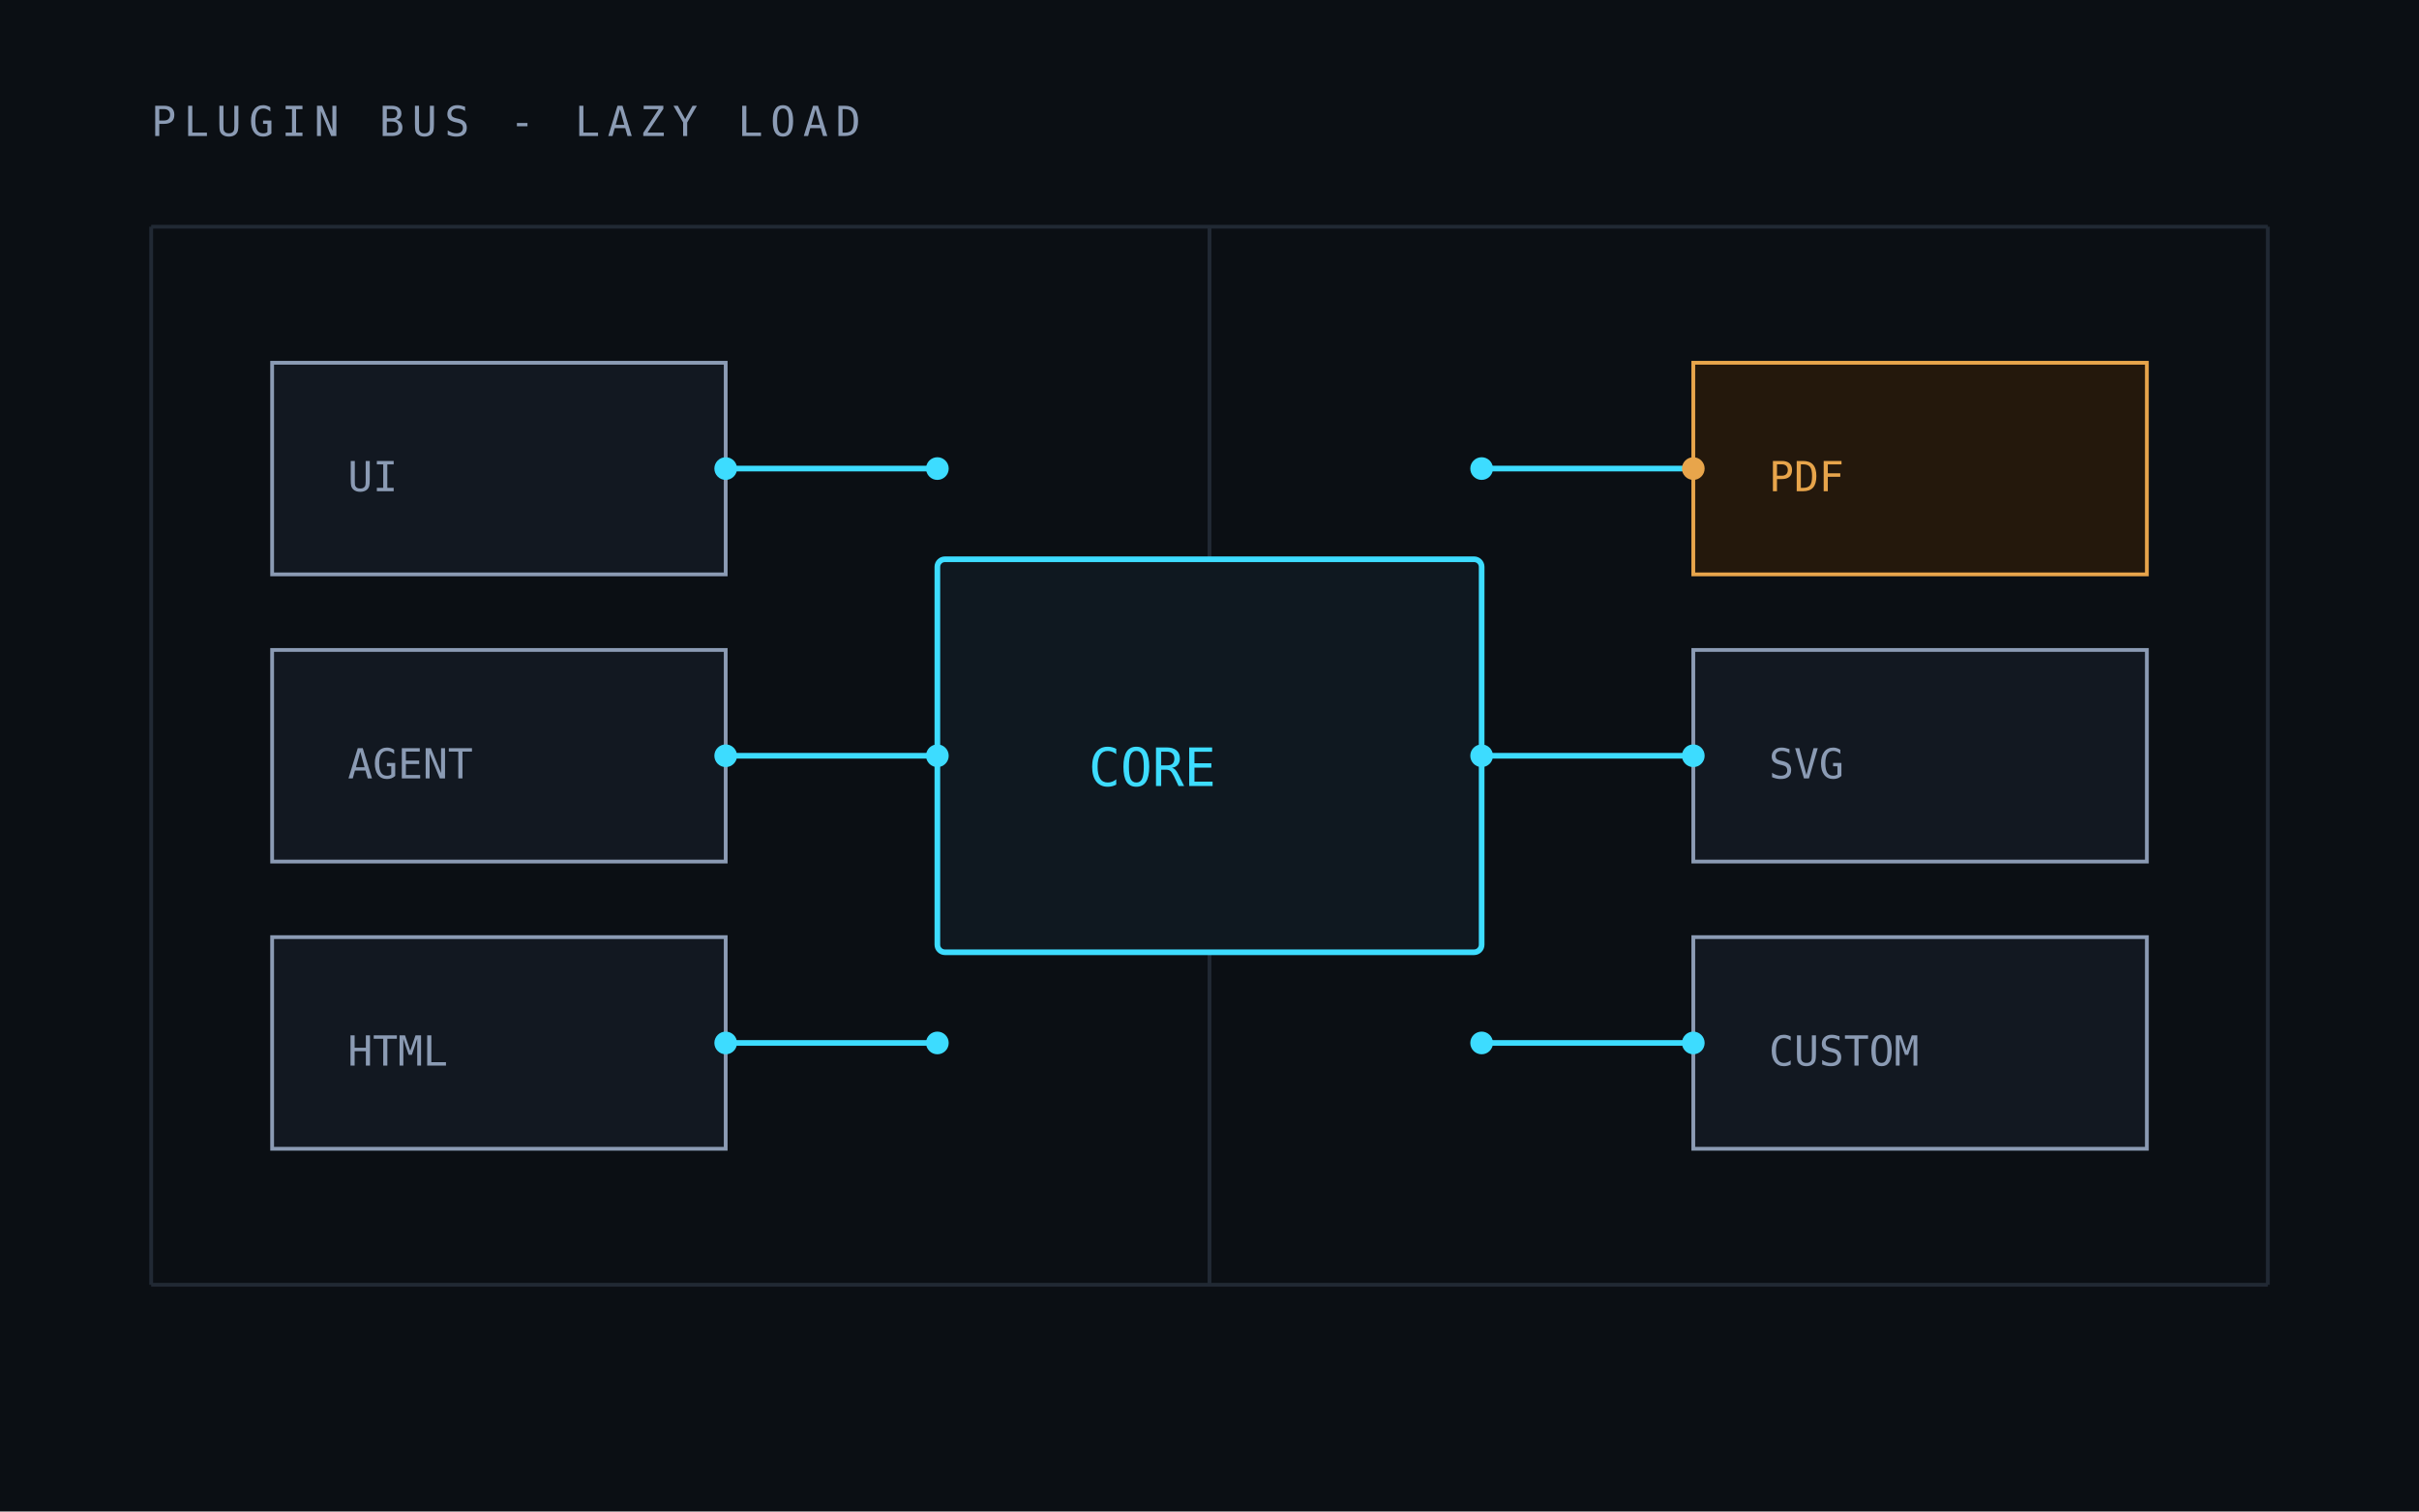
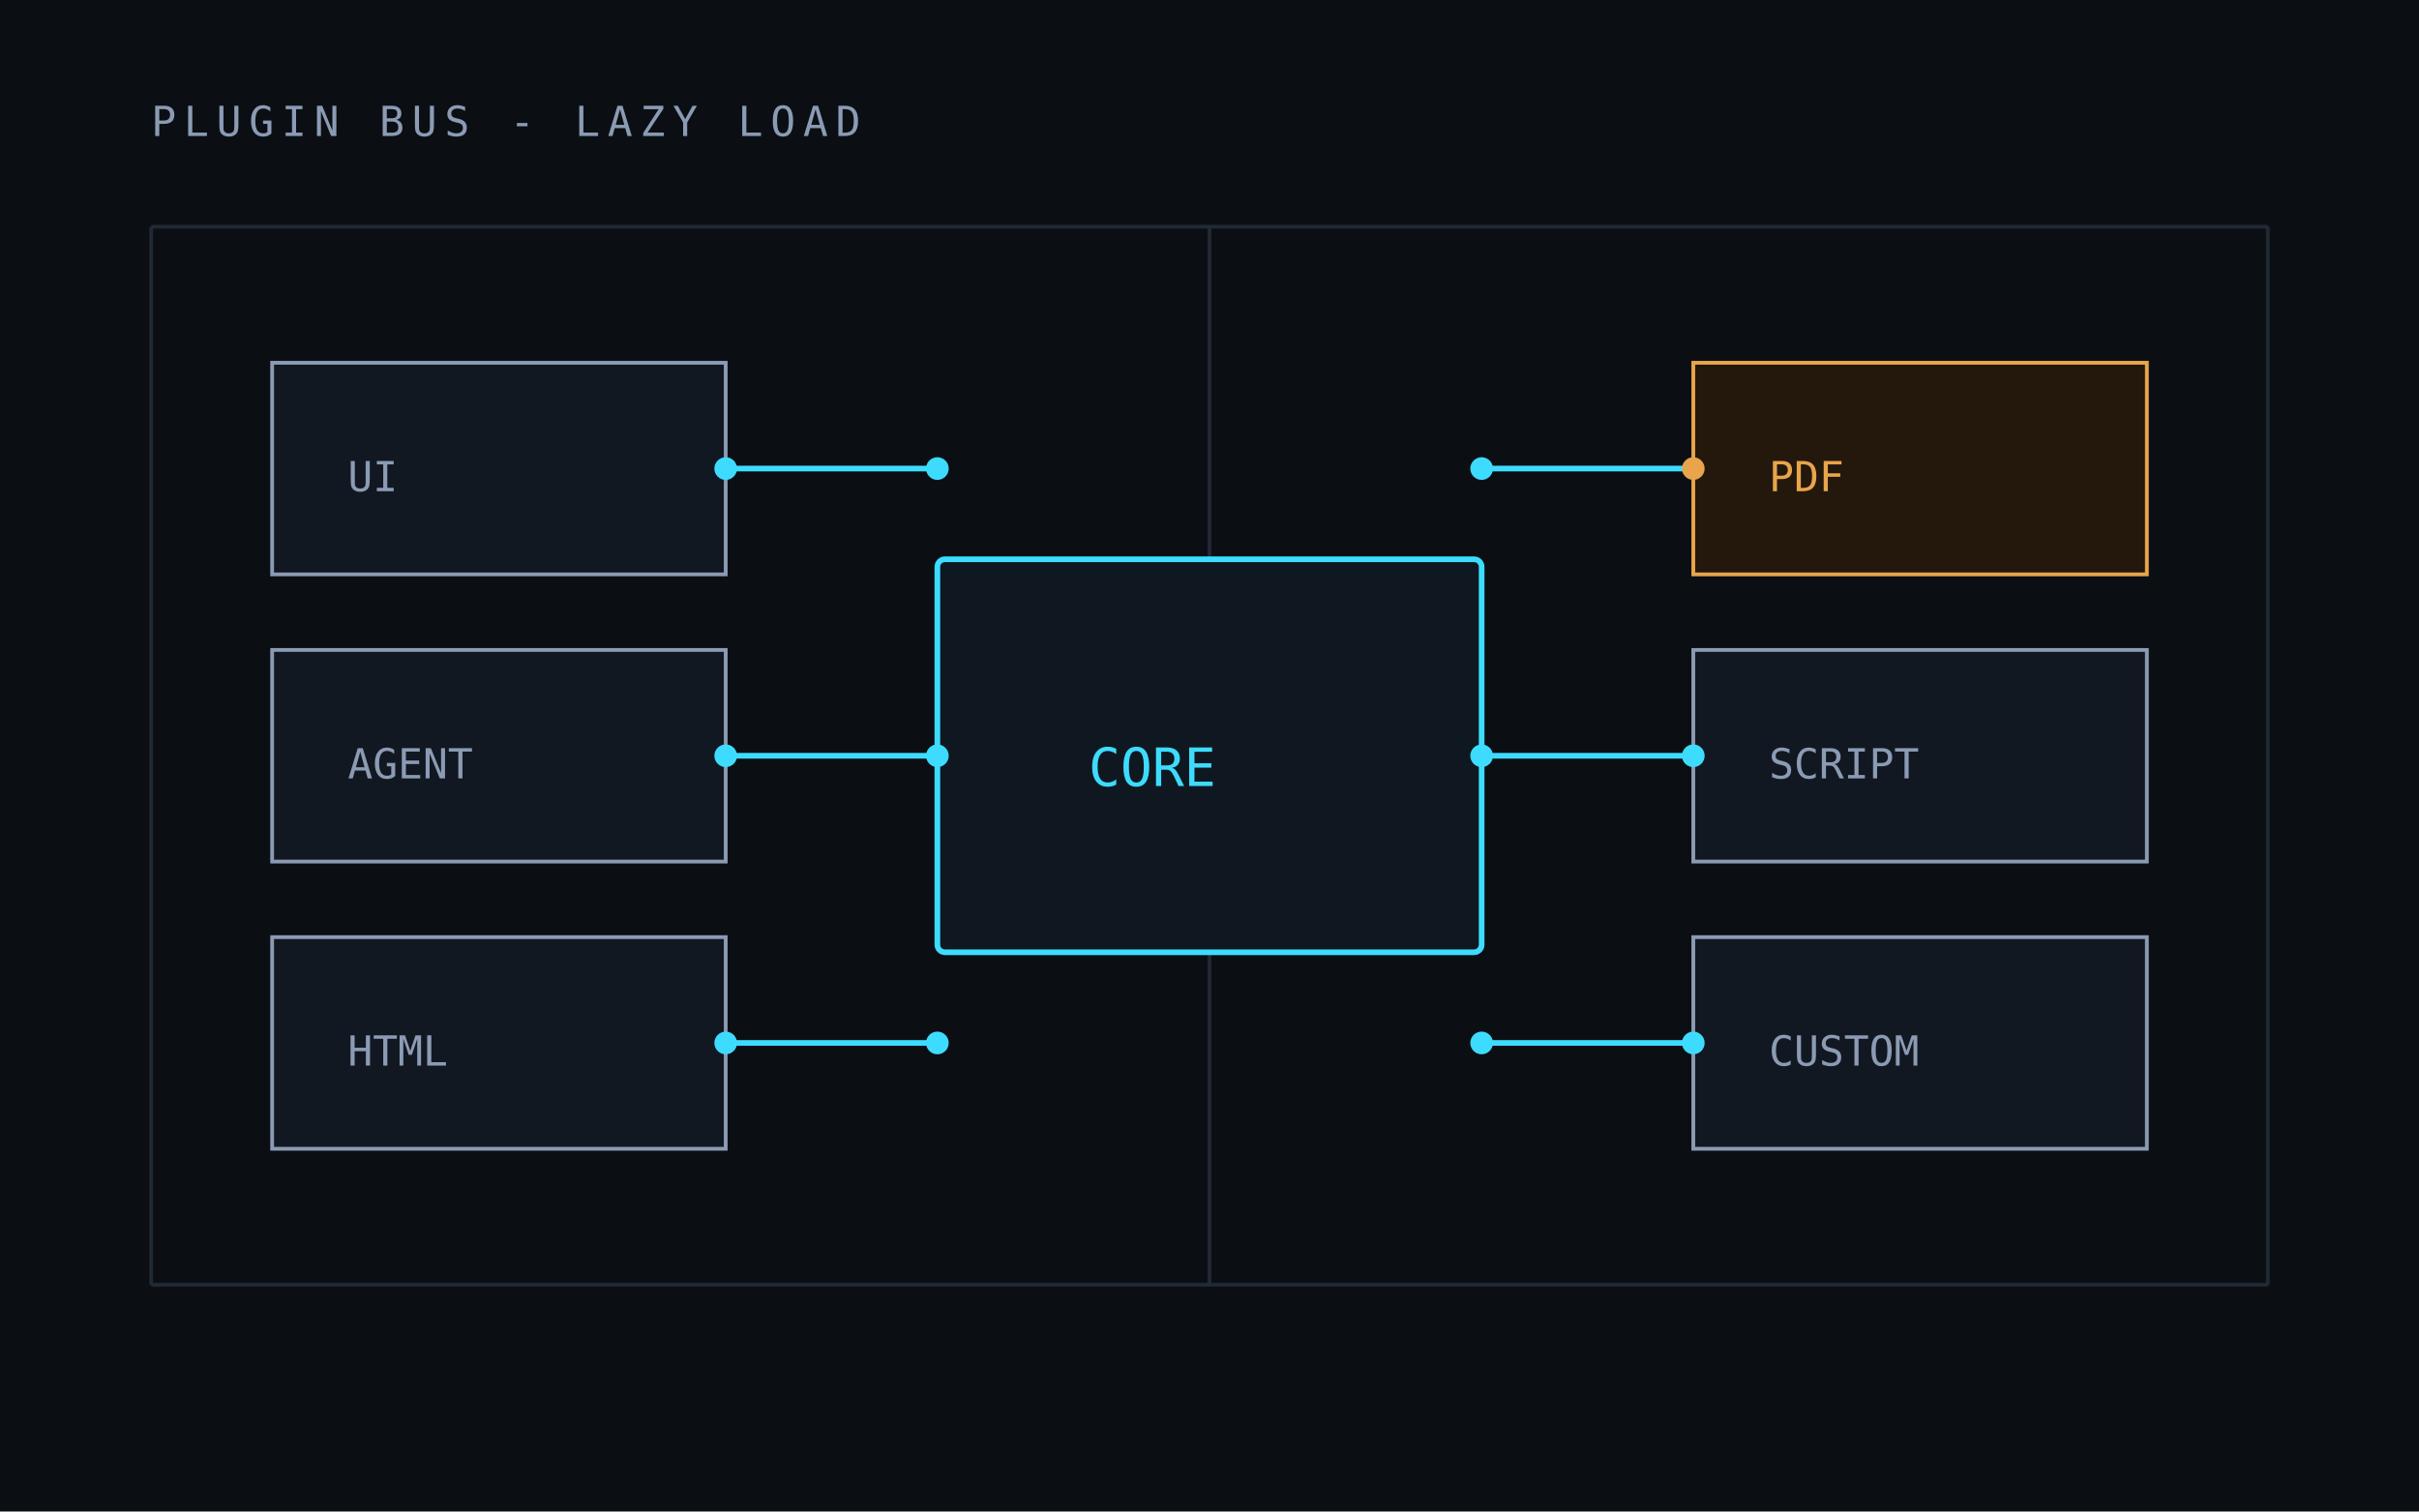
<svg xmlns="http://www.w3.org/2000/svg" viewBox="0 0 640 400" fill="none">
  <rect width="640" height="400" fill="#0B0F14" />
  <g stroke="#4A5A70" stroke-width="1" opacity="0.35">
    <path d="M40 60h560M40 340h560M40 60v280M600 60v280" />
    <path d="M320 60v280" />
  </g>
  <rect x="248" y="148" width="144" height="104" rx="2" stroke="#3DDCFF" stroke-width="1.5" fill="#0F1820" />
  <text x="288" y="208" fill="#3DDCFF" font-family="monospace" font-size="14">CORE</text>
  <rect x="72" y="96" width="120" height="56" stroke="#8B9BB4" fill="#121821" />
  <text x="92" y="130" fill="#8B9BB4" font-family="monospace" font-size="11">UI</text>
  <rect x="72" y="172" width="120" height="56" stroke="#8B9BB4" fill="#121821" />
  <text x="92" y="206" fill="#8B9BB4" font-family="monospace" font-size="11">AGENT</text>
  <rect x="72" y="248" width="120" height="56" stroke="#8B9BB4" fill="#121821" />
  <text x="92" y="282" fill="#8B9BB4" font-family="monospace" font-size="11">HTML</text>
  <rect x="448" y="96" width="120" height="56" stroke="#E8A54B" fill="#24180C" />
  <text x="468" y="130" fill="#E8A54B" font-family="monospace" font-size="11">PDF</text>
  <rect x="448" y="172" width="120" height="56" stroke="#8B9BB4" fill="#121821" />
-   <text x="468" y="206" fill="#8B9BB4" font-family="monospace" font-size="11">SVG</text>
+   <text x="468" y="206" fill="#8B9BB4" font-family="monospace" font-size="11">SCRIPT</text>
  <rect x="448" y="248" width="120" height="56" stroke="#8B9BB4" fill="#121821" />
  <text x="468" y="282" fill="#8B9BB4" font-family="monospace" font-size="11">CUSTOM</text>
  <path d="M192 124h56M192 200h56M192 276h56" stroke="#3DDCFF" stroke-width="1.5" />
  <path d="M392 124h56M392 200h56M392 276h56" stroke="#3DDCFF" stroke-width="1.5" />
  <circle cx="192" cy="124" r="3" fill="#3DDCFF" />
  <circle cx="248" cy="124" r="3" fill="#3DDCFF" />
  <circle cx="192" cy="200" r="3" fill="#3DDCFF" />
  <circle cx="248" cy="200" r="3" fill="#3DDCFF" />
  <circle cx="192" cy="276" r="3" fill="#3DDCFF" />
  <circle cx="248" cy="276" r="3" fill="#3DDCFF" />
  <circle cx="392" cy="124" r="3" fill="#3DDCFF" />
  <circle cx="448" cy="124" r="3" fill="#E8A54B" />
  <circle cx="392" cy="200" r="3" fill="#3DDCFF" />
  <circle cx="448" cy="200" r="3" fill="#3DDCFF" />
  <circle cx="392" cy="276" r="3" fill="#3DDCFF" />
  <circle cx="448" cy="276" r="3" fill="#3DDCFF" />
  <text x="40" y="36" fill="#8B9BB4" font-family="monospace" font-size="11" letter-spacing="2">PLUGIN BUS - LAZY LOAD</text>
</svg>
